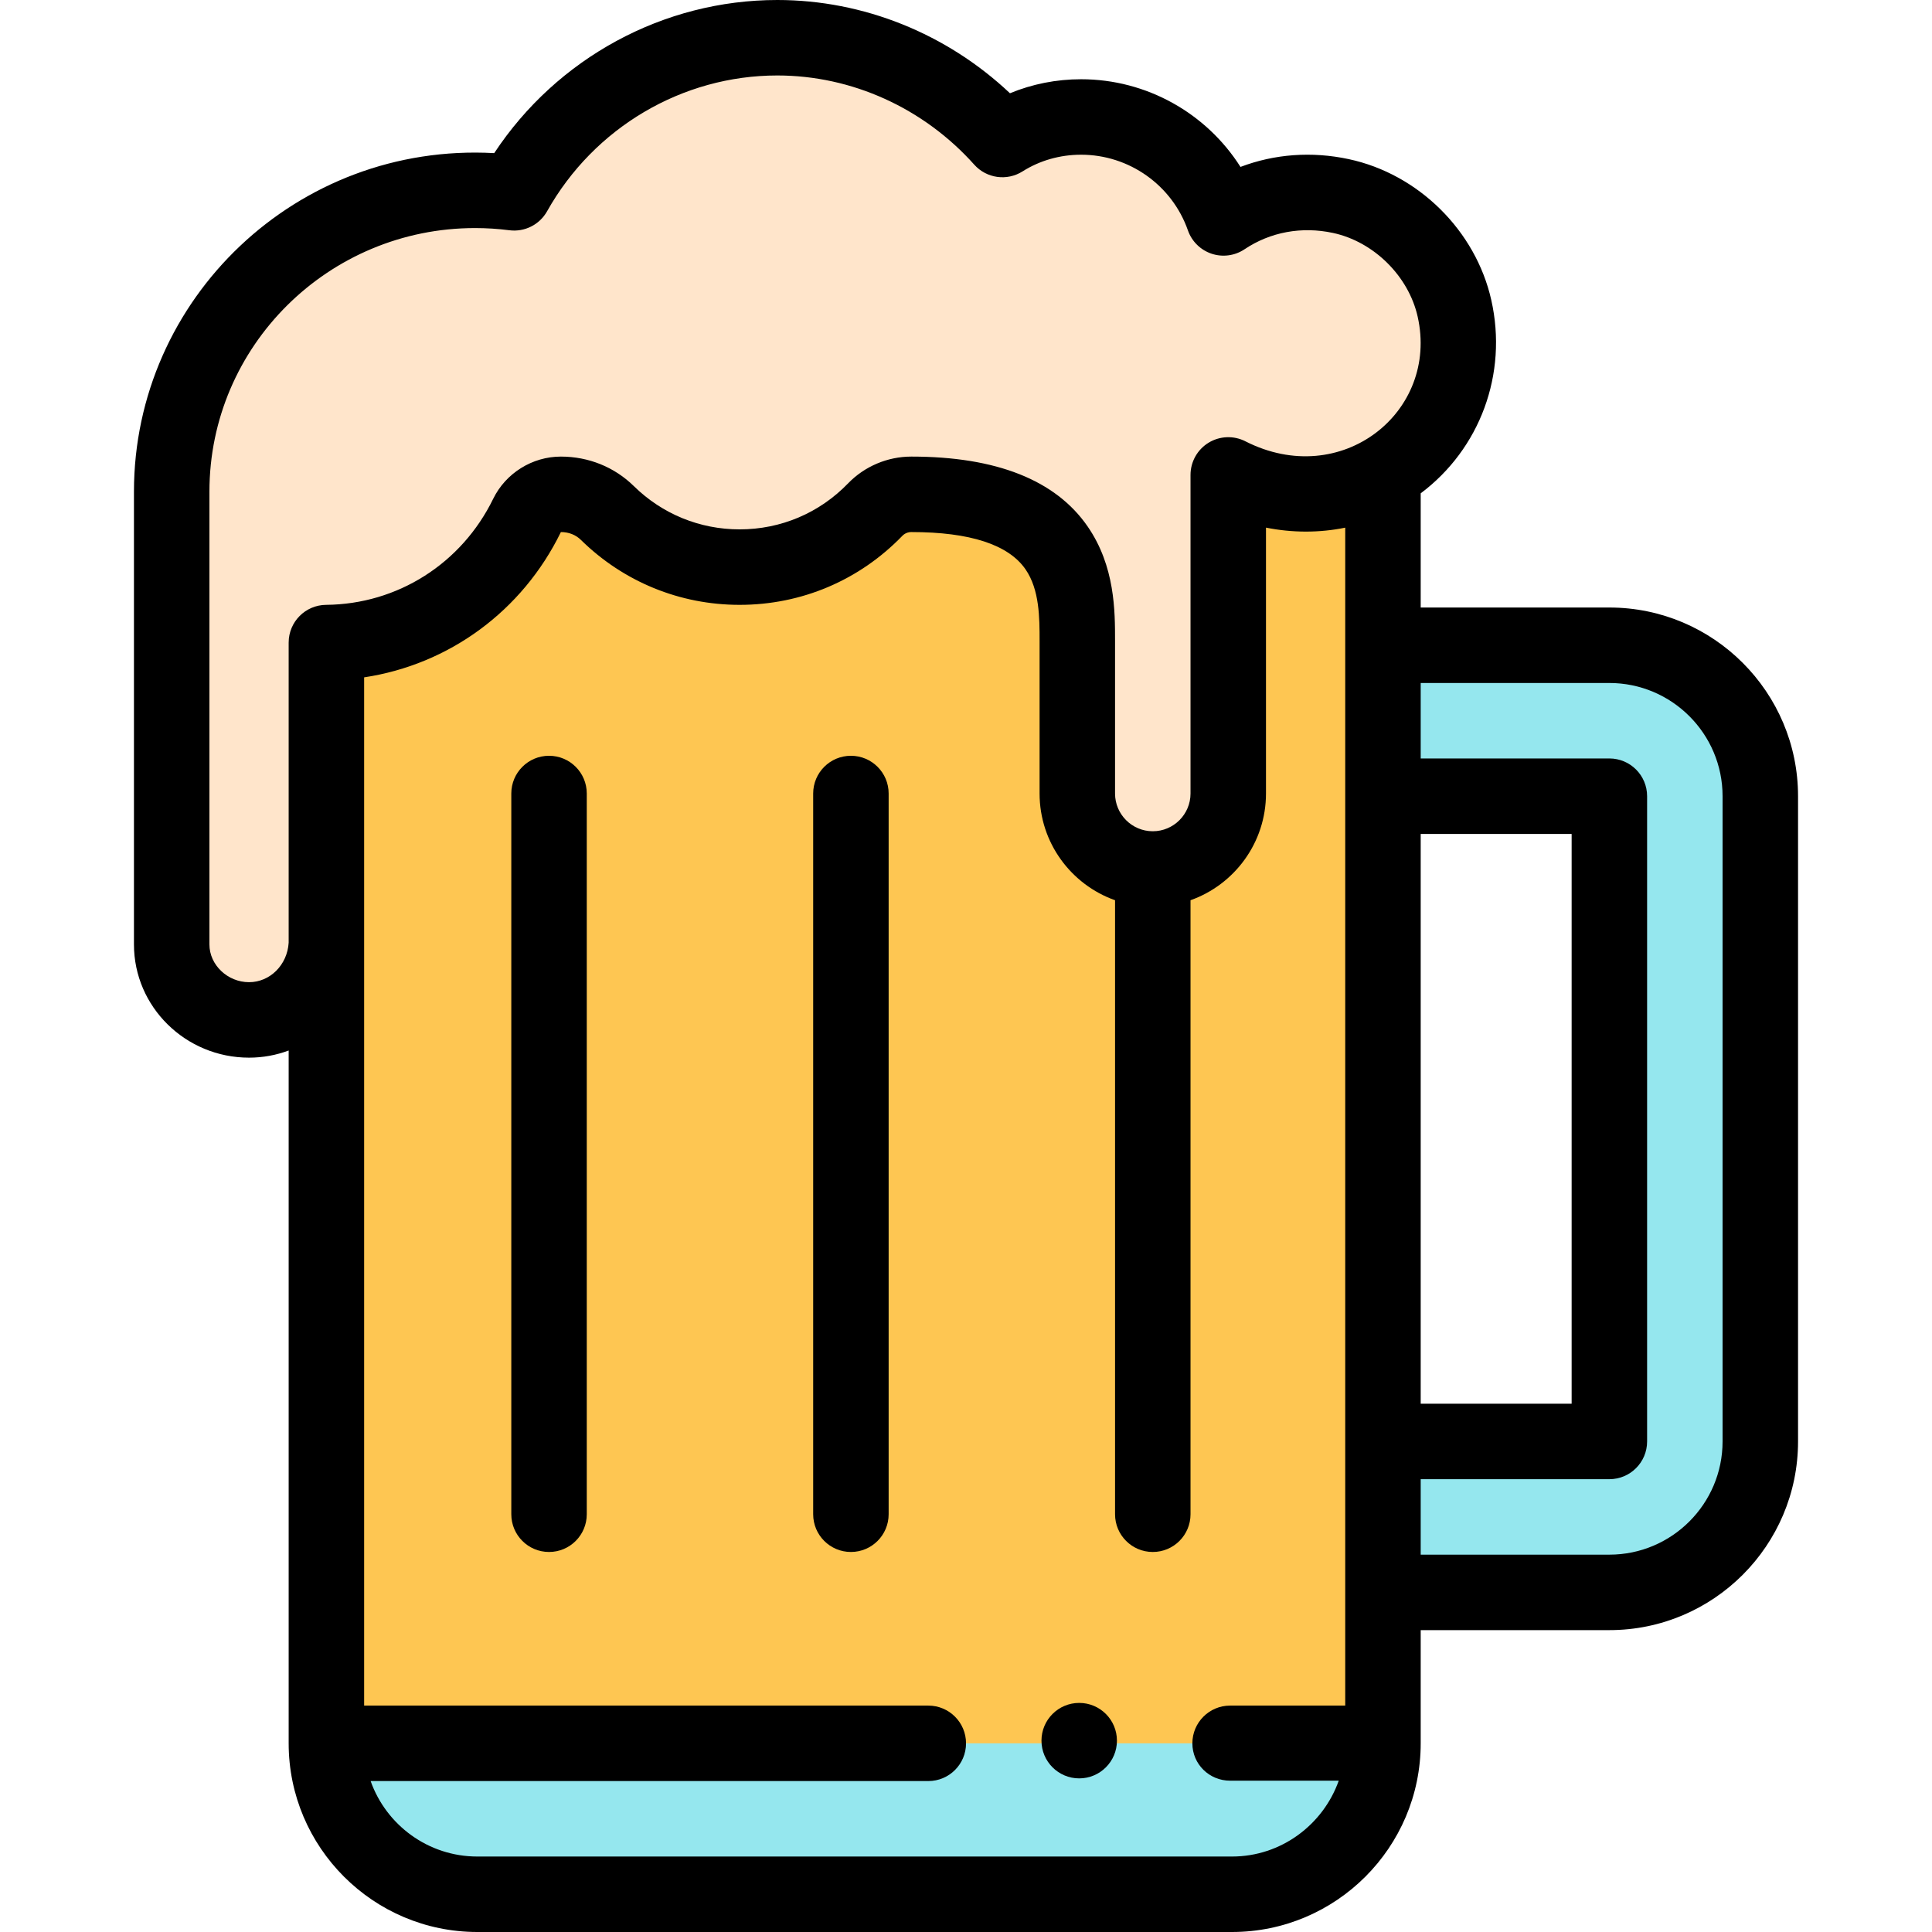
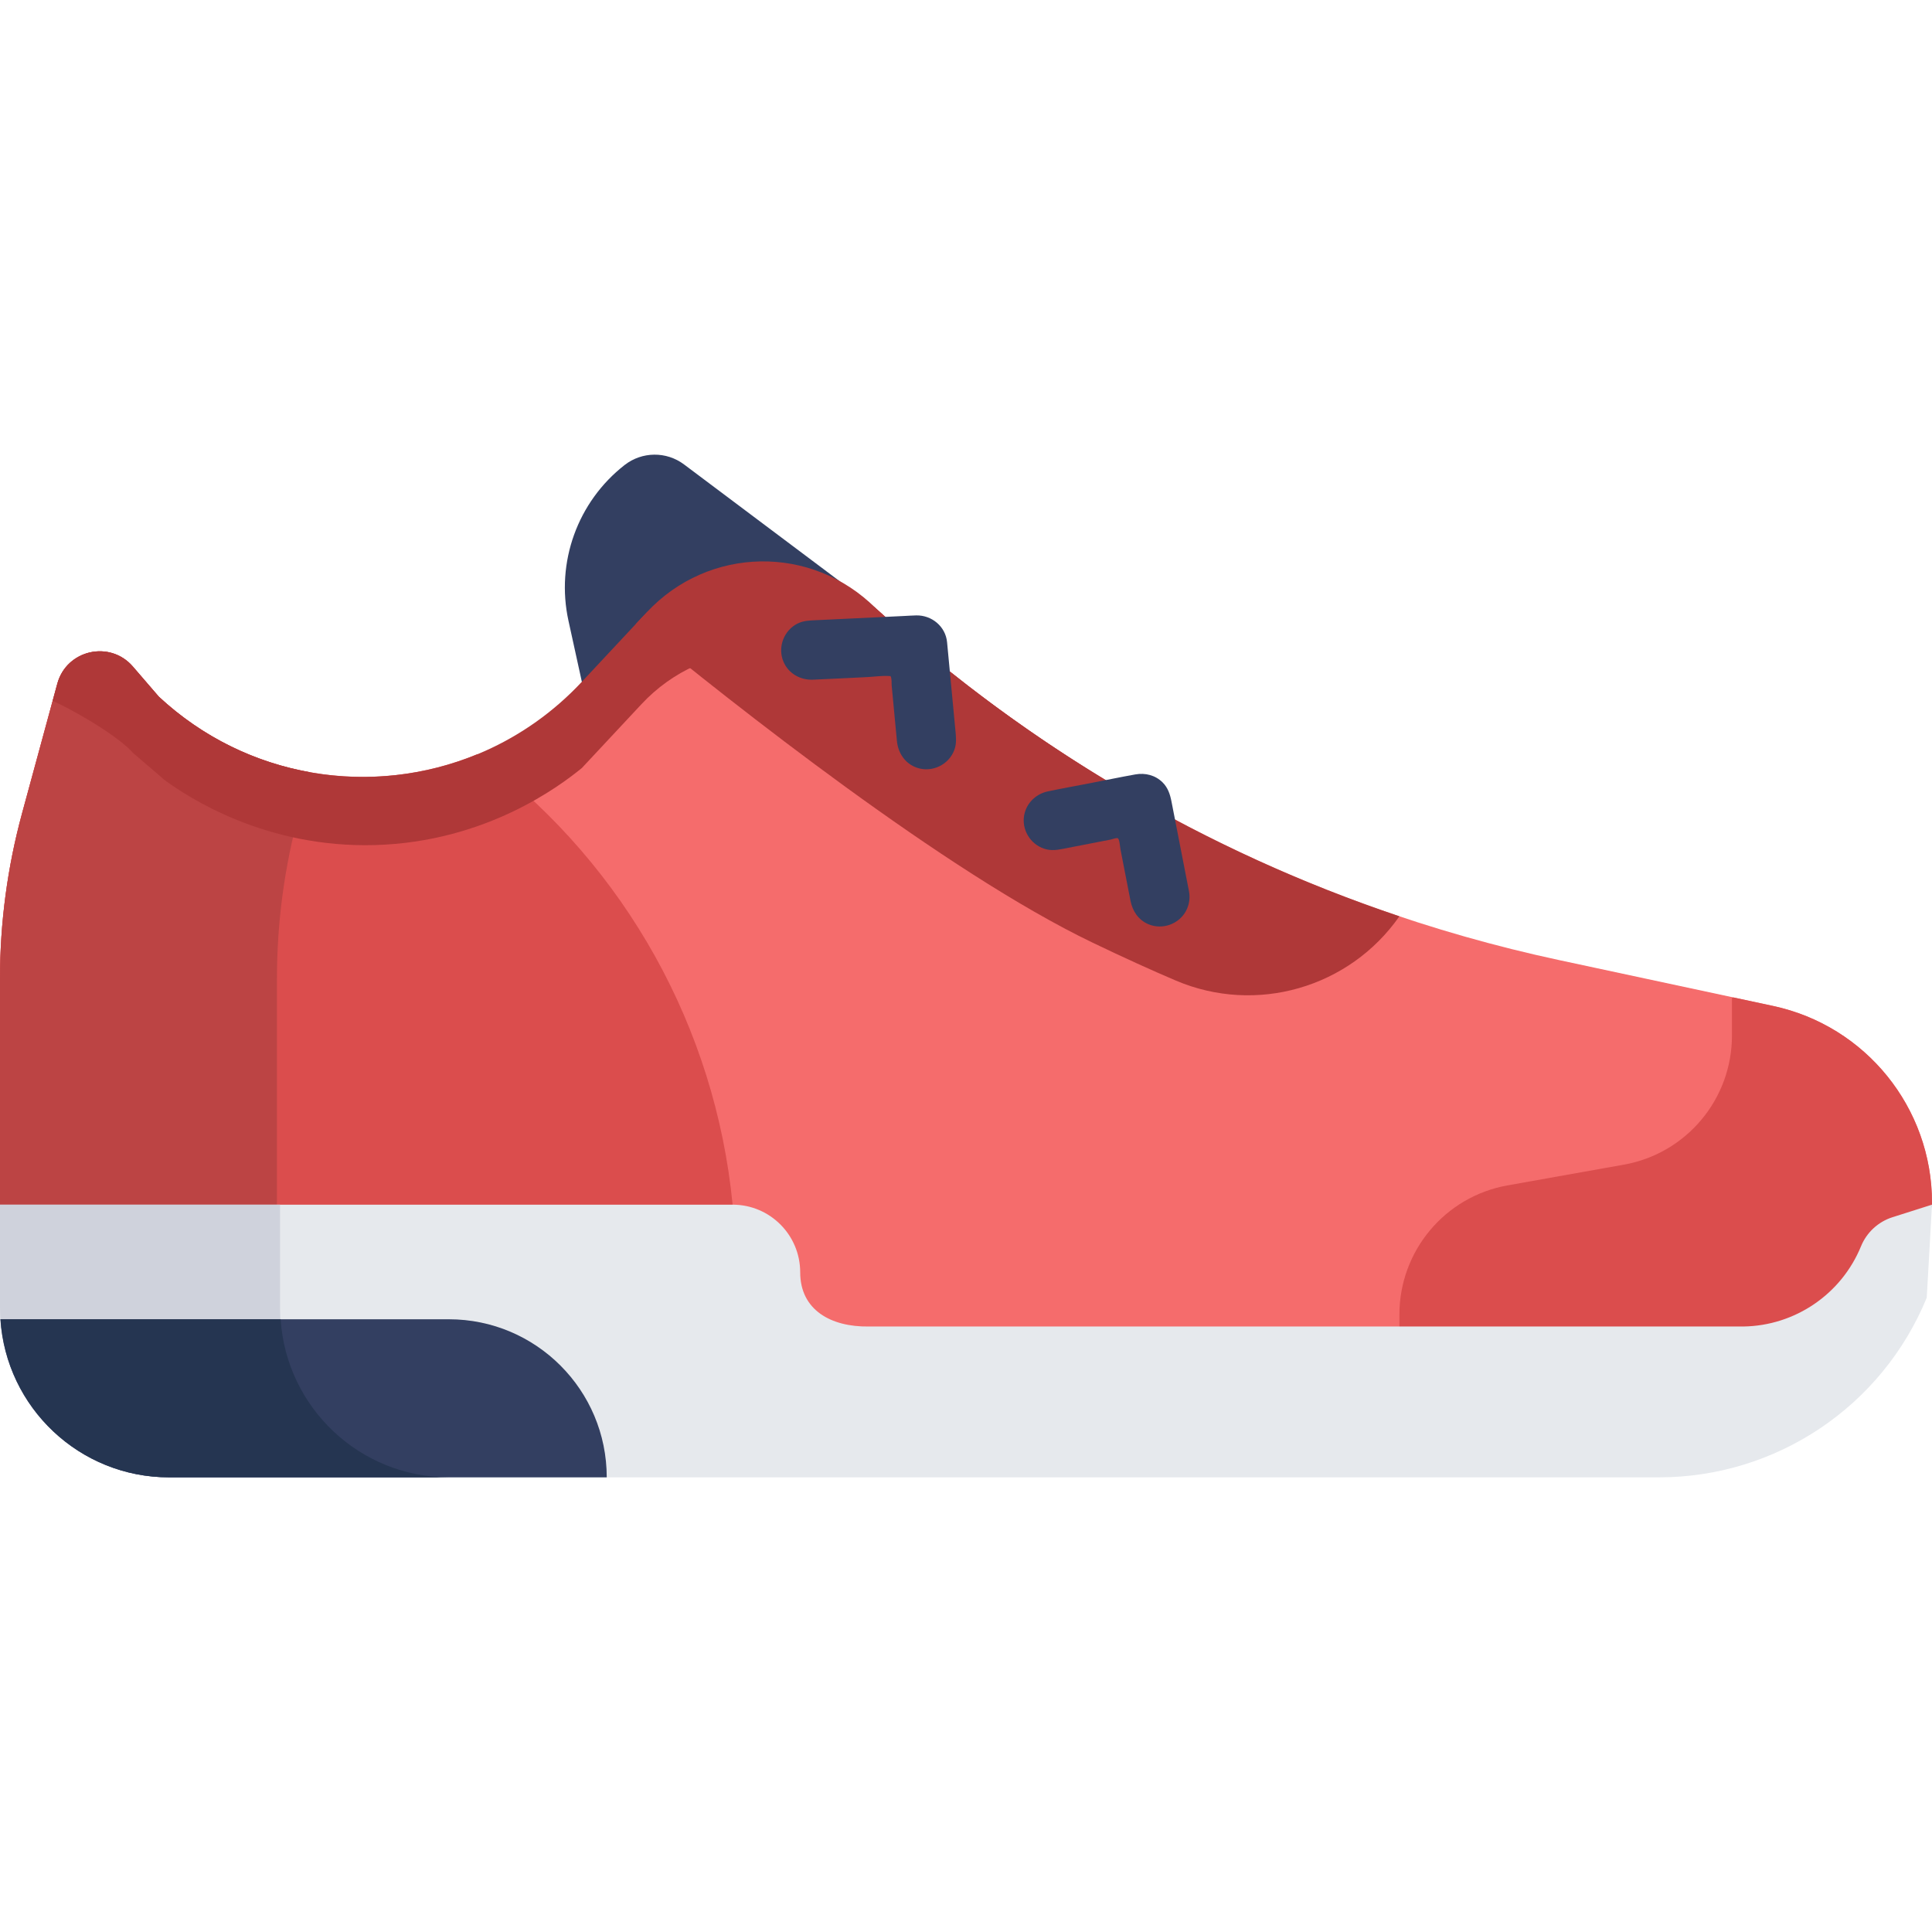
<svg xmlns="http://www.w3.org/2000/svg" version="1.1" id="Capa_1" x="0px" y="0px" viewBox="0 0 512 512" style="enable-background:new 0 0 512 512;" xml:space="preserve">
-   <path style="fill:#95E7EE;" d="M366.39,125.45L86.5,126v336c0,22.09,17.91,40,40,40h200c22.09,0,40-17.91,40-40V125.65  L366.39,125.45z" />
-   <polygon style="fill:#FEC652;" points="366.5,462 366.5,125.65 366.39,125.45 86.5,126 86.5,462 " />
-   <path style="fill:#95E7EE;" d="M466.5,211v171c0,22.09-17.91,40-40,40h-60v-40h60V211h-60v-40h60C448.59,171,466.5,188.91,466.5,211  z" />
-   <path style="fill:#FFE5CB;" d="M385.45,81.71c7.61,33.773-27.227,60.794-59.95,44.15v84.43c0,11.04-8.95,20-20,20s-20-8.96-20-20  v-40c0-13.81,0.5-39.29-44-39.29c-3.61,0-7.06,1.46-9.56,4.05c-9.09,9.4-21.83,15.24-35.94,15.24c-13.65,0-26.02-5.47-35.04-14.34  c-3.23-3.17-7.58-4.95-12.32-4.95c-3.81,0-7.29,2.17-8.96,5.59c-9.66,19.78-29.73,33.5-53.18,33.7v79.78  c-0.5,11.26-9.45,20.22-20.5,20.22s-20.5-8.96-20.5-20c0-13.087,0-106.121,0-120c0-47.57,42.01-85.44,90.76-79.19  C149.91,26.77,176.03,10,206,10c23.7,0,44.99,10.59,59.64,26.97c6.04-3.82,13.2-5.97,20.86-5.97c17.45,0,32.29,11.17,37.75,26.75  c8.59-5.76,19.54-8.28,31.09-5.8C370.02,55.09,382.16,67.07,385.45,81.71z" />
-   <path d="M286,451.29c-5.52,0-10,4.48-10,10s4.48,10,10,10s10-4.48,10-10C296,455.77,291.52,451.29,286,451.29z" />
-   <path d="M145.5,200.29c-5.523,0-10,4.477-10,10v191c0,5.523,4.477,10,10,10s10-4.477,10-10v-191  C155.5,204.767,151.023,200.29,145.5,200.29z" />
-   <path d="M225.5,200.29c-5.523,0-10,4.477-10,10v191c0,5.523,4.477,10,10,10s10-4.477,10-10v-191  C235.5,204.767,231.023,200.29,225.5,200.29z" />
-   <path d="M126.5,512h200c27.57,0,50-22.43,50-50v-30h50c27.57,0,50-22.43,50-50V211c0-27.57-22.43-50-50-50h-50v-30.259  c15.675-11.751,23.125-31.613,18.707-51.224c-4.133-18.39-19.313-33.398-37.768-37.345c-9.811-2.105-19.692-1.36-28.695,2.063  C319.716,30.002,303.862,21,286.5,21c-6.544,0-12.939,1.269-18.852,3.711C250.91,8.922,228.843,0,206,0  c-30.216,0-58.396,15.393-75.03,40.579C78.7,37.687,35.5,79.156,35.5,130.29v120c0,16.542,13.682,30,30.5,30  c3.689,0,7.224-0.671,10.5-1.893V462C76.5,489.57,98.93,512,126.5,512z M326.5,492h-200c-13.036,0-24.152-8.361-28.28-20h147.79  c5.523,0,10-4.477,10-10s-4.477-10-10-10H96.5V250.07v-70.564c22.463-3.391,41.914-17.538,52.14-38.505  c2.086,0,3.924,0.722,5.309,2.081c11.286,11.098,26.22,17.209,42.051,17.209c16.408,0,31.725-6.495,43.135-18.295  c0.61-0.632,1.473-0.995,2.365-0.995c15.567,0,25.753,3.325,30.277,9.881c3.729,5.405,3.726,12.915,3.723,18.95v40.459  c0,13.036,8.361,24.152,20,28.28v162.72c0,5.523,4.477,10,10,10s10-4.477,10-10V238.57c11.639-4.128,20-15.243,20-28.28v-70.464  c7.005,1.398,14.154,1.407,21,0.007V452h-30.51c-5.523,0-10,4.477-10,10s4.477,9.9,10,9.9h28.79  C350.652,483.539,339.536,492,326.5,492z M376.5,221h40v151h-40V221z M426.5,181c16.542,0,30,13.458,30,30v171  c0,16.542-13.458,30-30,30h-50v-20h50c5.523,0,10-4.477,10-10V211c0-5.523-4.477-10-10-10h-50v-20H426.5z M66,260.29  c-5.691,0-10.5-4.58-10.5-10v-120c0-38.596,31.582-69.852,70.407-69.852c3.017,0,6.05,0.192,9.081,0.581  c4.045,0.519,7.998-1.471,9.993-5.026C157.437,33.792,180.818,20,206,20c19.73,0,38.752,8.615,52.187,23.637  c3.256,3.642,8.668,4.398,12.799,1.785C275.559,42.529,280.924,41,286.5,41c12.73,0,24.108,8.061,28.313,20.057  c1.023,2.92,3.341,5.203,6.277,6.181c2.935,0.978,6.159,0.542,8.729-1.182c6.816-4.57,15.134-6.107,23.429-4.327  c10.8,2.31,20.03,11.428,22.446,22.179c5.692,25.264-20.205,45.988-45.661,33.039c-3.1-1.577-6.796-1.43-9.762,0.389  c-2.965,1.818-4.772,5.046-4.772,8.524v84.43c0,5.514-4.486,10-10,10s-10-4.486-10-10v-40.452  c0.003-7.876,0.008-19.779-7.261-30.315C279.759,127.232,264.034,121,241.5,121c-6.29,0-12.396,2.589-16.749,7.099  c-7.602,7.862-17.813,12.191-28.751,12.191c-10.553,0-20.507-4.073-28.035-11.477c-5.133-5.039-11.996-7.813-19.325-7.813  c-7.579,0-14.623,4.397-17.946,11.202c-8.382,17.164-25.35,27.927-44.28,28.089c-5.489,0.047-9.915,4.51-9.915,10v79.525  C76.147,255.705,71.568,260.29,66,260.29z" />
+   <path style="fill:#333F61;" d="M232.126,161.234l-50.844-38.15c-4.683-3.514-11.138-3.452-15.753,0.15l0,0  c-12.485,9.746-18.271,25.8-14.878,41.278l3.545,16.171" />
+   <path style="fill:#F56C6C;" d="M512,319.25v-0.536c0-25.139-17.547-46.861-42.107-52.125l-56.721-12.158  c-67.528-14.475-130.006-46.636-181.047-93.196l0,0c-12.234-2.498-30.233-4.086-47.618,4.07  c-23.886,11.207-22.263,29.385-46.735,44.333c-19.239,11.752-53.661,20.931-74.637,6.982c-9.603-6.386-16.845-17.924-38.016-27.577  c-4.123-1.88-7.61-3.158-9.853-3.927l-1.31,0.591l-8.108,29.825C1.967,229.81,0,244.542,0,259.34v59.91l6.722,36.13h495.983  L512,319.25z" />
+   <g>
+     <path style="fill:#DB4D4D;" d="M458.99,274.426c0,16.846-12.069,31.266-28.639,34.22l-30.853,5.499   c-16.57,2.953-28.639,17.374-28.639,34.22l0,0v3.699l132.01,2.677L512,319.25v-0.536c0-25.139-17.547-46.861-42.107-52.125   l-10.462-2.243l-0.442,0.067L458.99,274.426L458.99,274.426z" />
+     <path style="fill:#DB4D4D;" d="M194.15,319.25l-0.014-0.138c-4.584-46.663-28.349-89.317-65.602-117.746l-1.968-1.502l-0.027-0.011   c-27.817,11.502-60.976,6.615-84.452-15.233l-6.877-7.979c-6.085-7.06-17.579-4.45-20.025,4.547l-9.337,34.344   C1.967,229.81,0,244.542,0,259.34v59.91v12.314L194.15,319.25z" />
+   </g>
+   <path style="fill:#BC4444;" d="M73.395,319.25v-59.91c0-14.798,1.967-29.53,5.848-43.808l2.958-10.881  c-14.528-2.578-28.505-9.227-40.114-20.031l-6.877-7.979c-6.085-7.06-17.579-4.45-20.025,4.547l-9.337,34.344  C1.967,229.81,0,244.542,0,259.34v59.91v12.314l73.395-4.655V319.25z" />
+   <path style="fill:#E6E9ED;" d="M439.662,391.51H44.782C20.05,391.51,0,371.442,0,346.687V319.25h194.15  c9.892,0,17.91,8.026,17.91,17.926l0,0c0,10.008,8.187,14.516,18.185,14.362h231.789c13.703-0.211,25.96-8.578,31.157-21.27l0,0  c1.505-3.675,4.561-6.494,8.344-7.695L512,319.25l-1.393,24.656C498.791,372.705,470.767,391.51,439.662,391.51z" />
+   <path style="fill:#CFD2DC;" d="M74.212,346.687V319.25H0v27.438c0,24.755,20.05,44.822,44.782,44.822h74.212  C94.262,391.51,74.212,371.442,74.212,346.687z" />
+   <path style="fill:#333F61;" d="M118.939,349.62H0.106c1.511,23.386,20.929,41.89,44.676,41.89h116.009l0,0  C160.791,368.375,142.053,349.62,118.939,349.62z" />
+   <path style="fill:#253551;" d="M74.371,349.62H0.159c1.511,23.386,20.929,41.89,44.677,41.89h74.212  C95.3,391.51,75.882,373.006,74.371,349.62z" />
+   <g>
+     <path style="fill:#AF3838;" d="M289.488,249.782c8.443,4.056,15.759,7.367,22.093,10.067c21.289,9.076,46.014,1.957,59.278-17.02   l0,0l0.001-0.003c-51.256-17.202-98.542-44.929-138.734-81.592l0,0c-16.991-17.006-44.317-16.545-60.725,1.026l-2.921,3.128   C194.509,186.763,250.512,231.057,289.488,249.782z" />
+     <path style="fill:#AF3838;" d="M35.21,199.492c2.856,2.451,5.713,4.902,8.569,7.354c6.176,4.454,26.504,17.933,55.629,17.105   c29.298-0.833,48.907-15.614,54.787-20.415l15.837-16.96c16.528-17.7,44.203-18.81,62.093-2.49l0,0   c20.359,18.571,43.391,24.966,68.009,26.867c-24.294-14.01-47.111-30.655-68.009-49.718l0,0   c-17.89-16.319-45.565-15.21-62.093,2.49l-15.837,16.96c-29.897,32.017-80.043,33.777-112.108,3.936l-6.877-7.979   c-6.085-7.06-17.579-4.45-20.025,4.547l-1.228,4.518C22.933,189.943,32.223,196.026,35.21,199.492z" />
+   </g>
+   <g>
+     <path style="fill:#333F61;" d="M250.985,170.195c-0.393-4.186-4.072-7.199-8.187-7.106c-1.081,0.024-2.164,0.103-3.244,0.155   c-5.469,0.261-10.938,0.522-16.408,0.783c-2.266,0.108-4.532,0.216-6.797,0.324c-1.684,0.08-3.327,0.099-4.894,0.852   c-3.749,1.803-5.463,6.389-3.805,10.211c1.35,3.111,4.469,4.842,7.791,4.708c4.759-0.193,9.516-0.454,14.273-0.681   c1.933-0.092,4.007-0.415,5.94-0.284c0.468,0.032,0.281-0.111,0.435,0.233c0.264,0.594,0.158,1.669,0.218,2.309   c0.463,4.897,0.912,9.795,1.388,14.691c0.312,3.206,2.19,6.002,5.314,7.07c4.015,1.373,8.514-0.816,9.932-4.81   c0.628-1.769,0.401-3.515,0.23-5.321c-0.227-2.399-0.453-4.798-0.68-7.196c-0.473-5.001-0.945-10.002-1.418-15.003   C251.043,170.818,251.014,170.506,250.985,170.195z" />
+     <path style="fill:#333F61;" d="M315.091,236.187c-1.545-7.926-3.091-15.852-4.636-23.778c-0.368-1.889-0.937-3.652-2.348-5.059   c-1.93-1.924-4.601-2.592-7.242-2.119c-4.019,0.719-8.02,1.555-12.028,2.332c-3.716,0.721-7.448,1.383-11.152,2.162   c-3.372,0.709-6.002,3.447-6.355,6.922c-0.397,3.909,2.265,7.603,6.094,8.463c1.929,0.433,3.814-0.073,5.703-0.439   c2.565-0.497,5.129-0.995,7.694-1.492c1.162-0.225,2.325-0.451,3.487-0.676c0.433-0.084,1.473-0.502,1.902-0.369   c0.468,0.145,0.616,2.382,0.72,2.916c0.886,4.543,1.772,9.086,2.657,13.628c0.539,2.764,2.087,5.121,4.751,6.249   c3.652,1.546,8,0.028,9.917-3.435C315.144,239.885,315.442,237.992,315.091,236.187z" />
+   </g>
  <g>
</g>
  <g>
</g>
  <g>
</g>
  <g>
</g>
  <g>
</g>
  <g>
</g>
  <g>
</g>
  <g>
</g>
  <g>
</g>
  <g>
</g>
  <g>
</g>
  <g>
</g>
  <g>
</g>
  <g>
</g>
  <g>
</g>
</svg>
